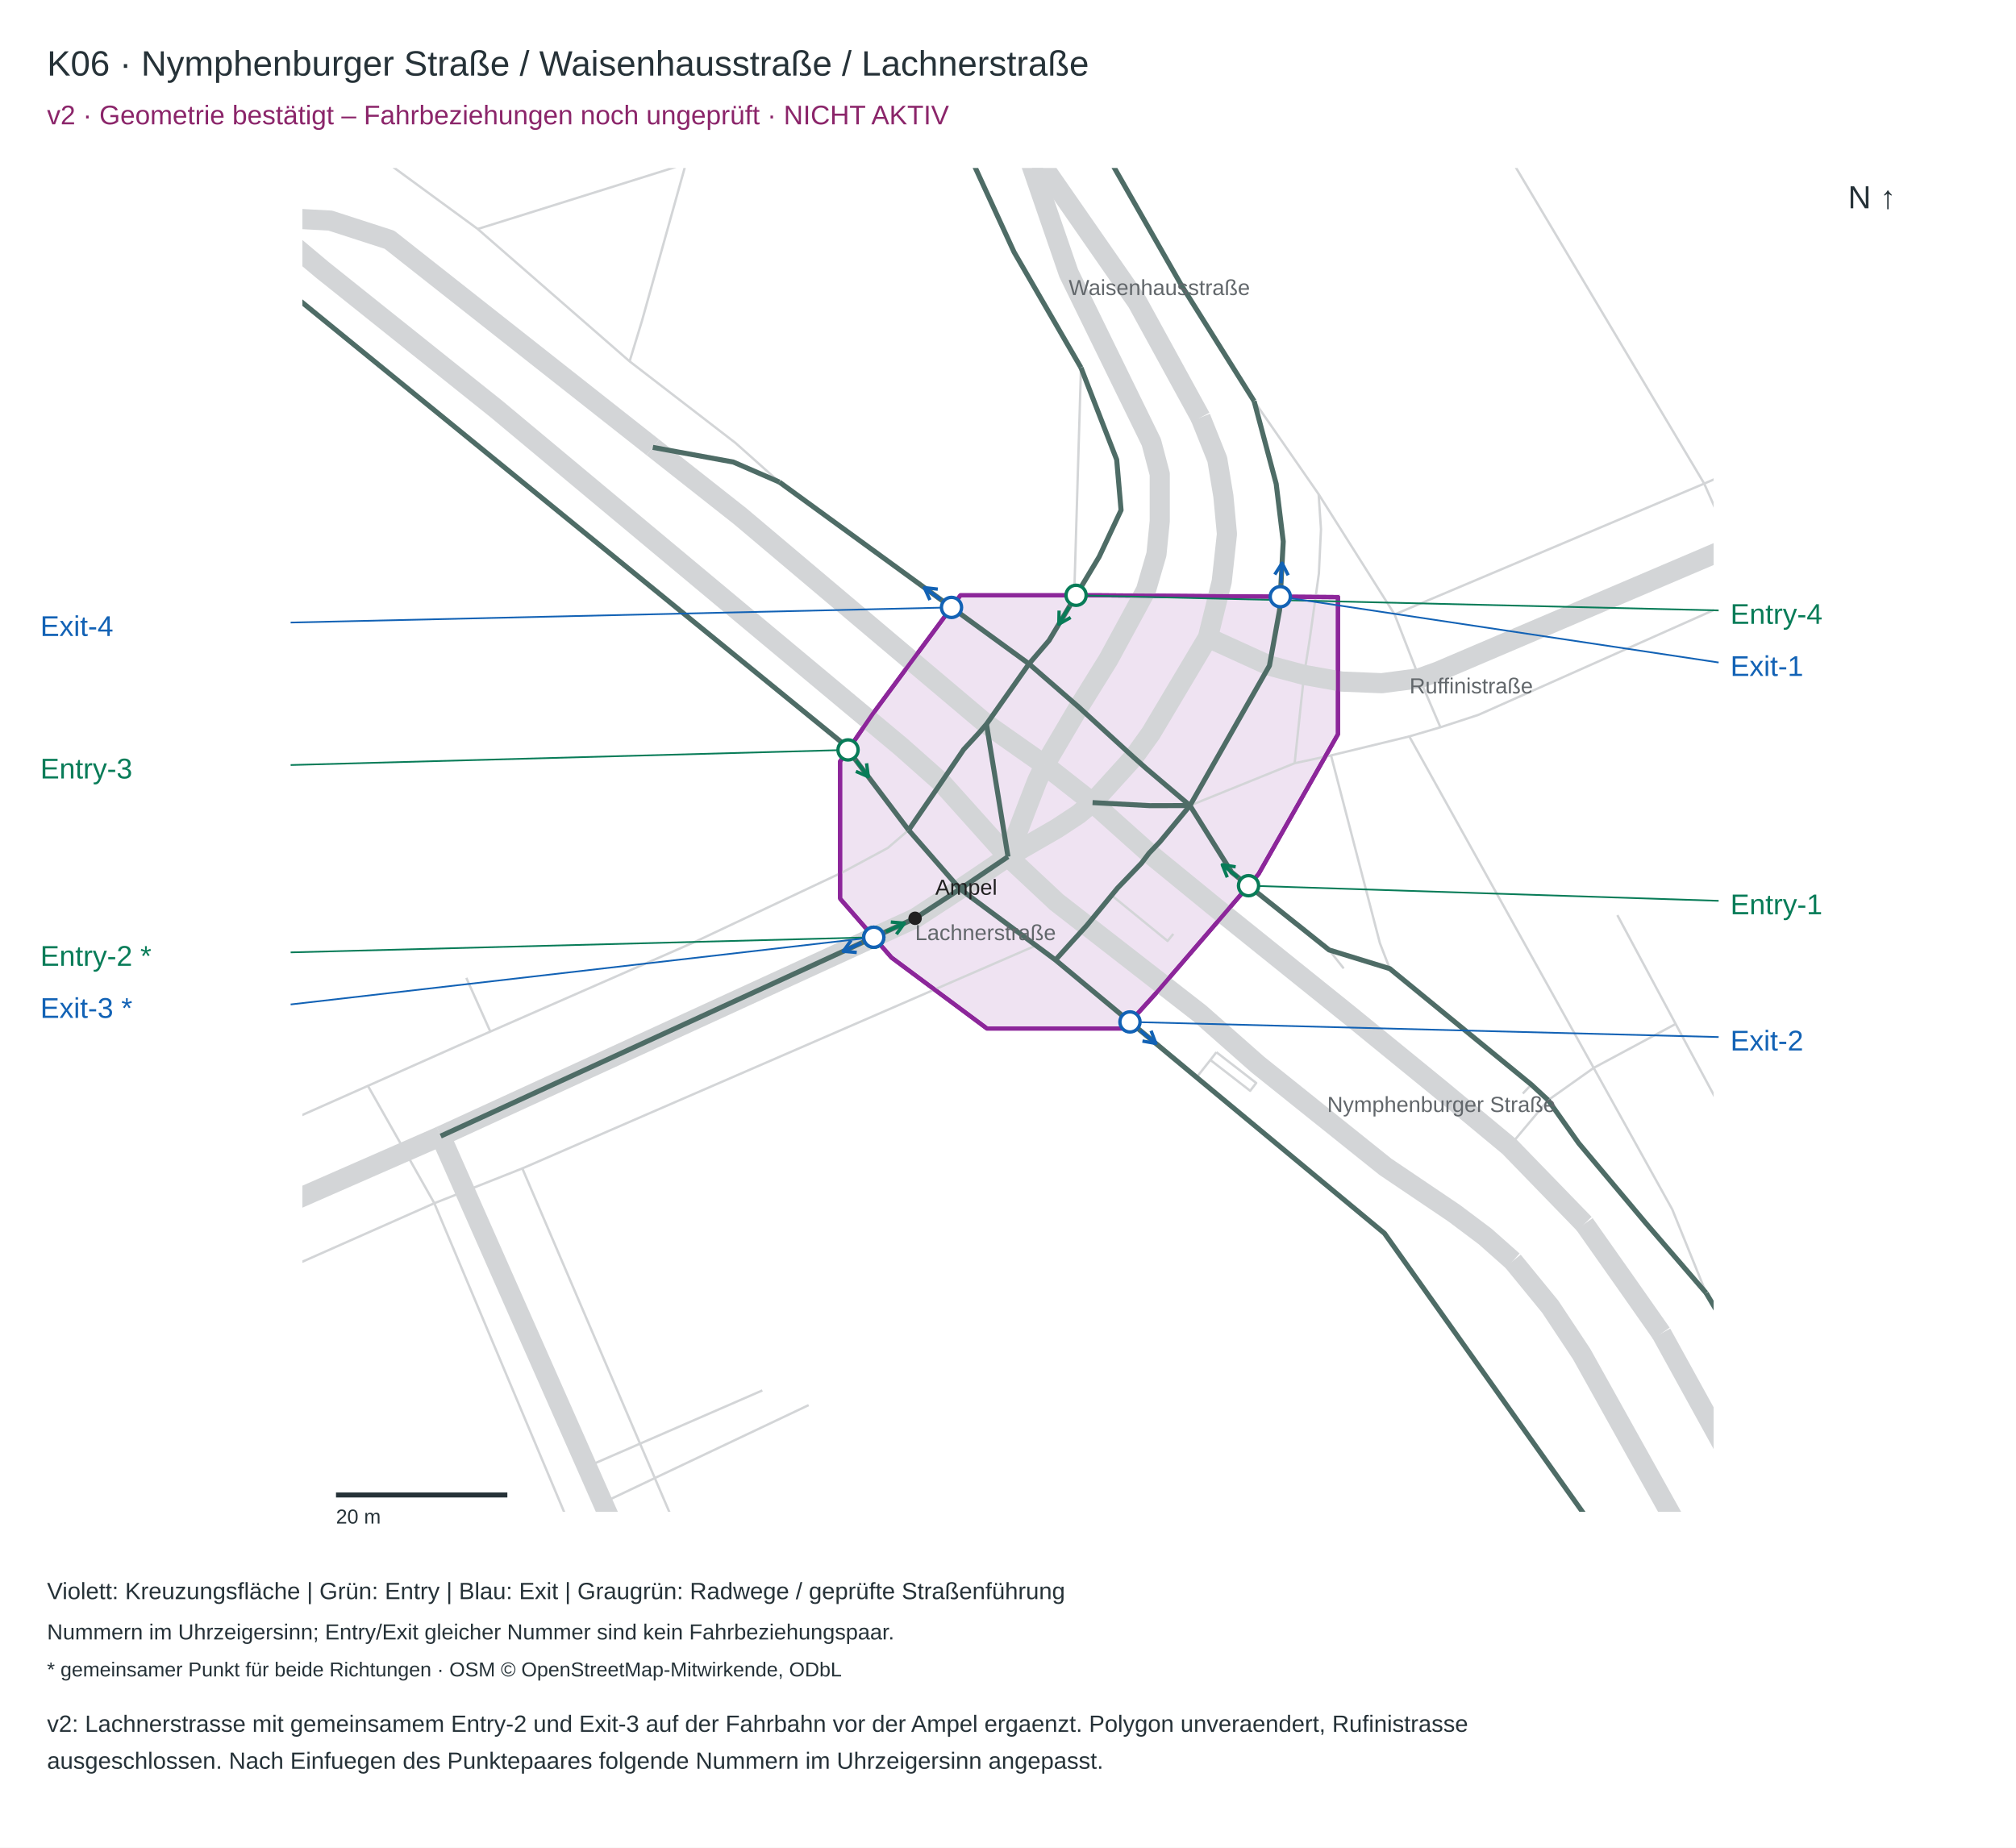
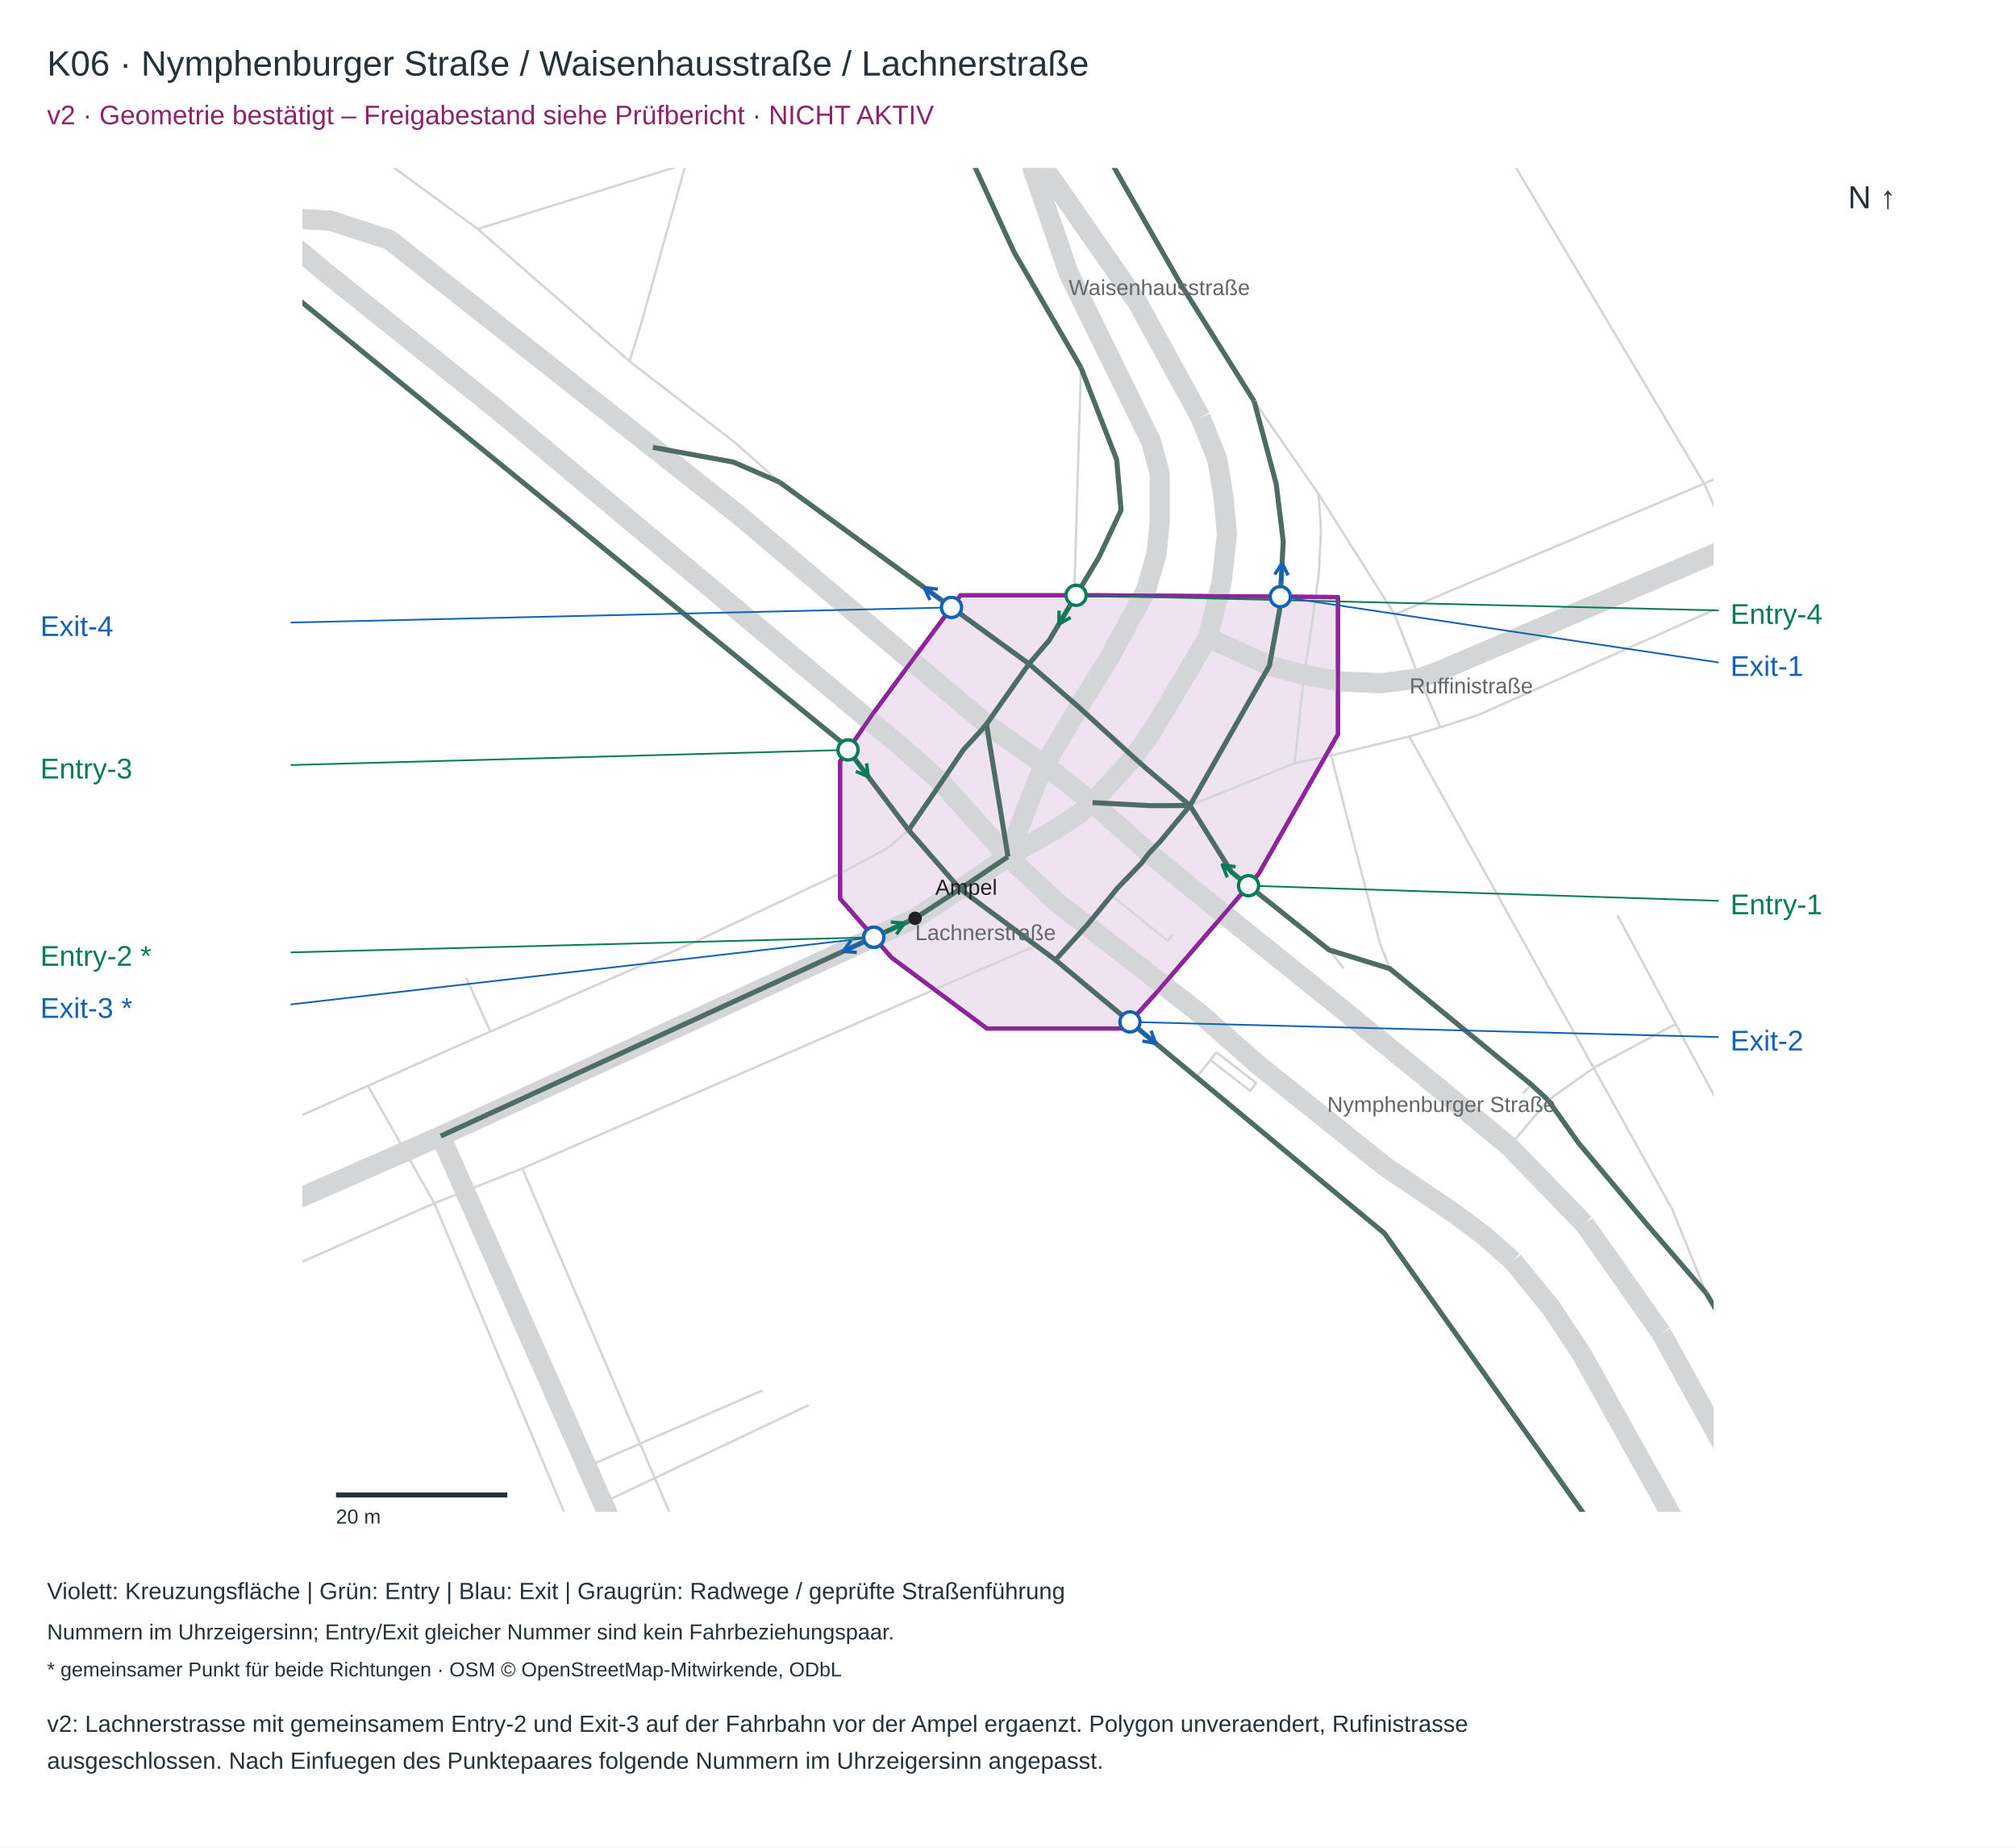
<svg xmlns="http://www.w3.org/2000/svg" width="1200" height="1100" viewBox="0 0 1200 1100">
  <rect width="1200" height="1100" fill="white" />
  <defs>
    <clipPath id="map">
      <rect x="180" y="100" width="840" height="800" />
    </clipPath>
  </defs>
  <text x="28" y="45" font-family="Arial,sans-serif" font-size="21" fill="#263238">K06 · Nymphenburger Straße / Waisenhausstraße / Lachnerstraße</text>
-   <text x="28" y="74" font-family="Arial,sans-serif" font-size="16" fill="#8b256a">v2 · Geometrie bestätigt – Fahrbeziehungen noch ungeprüft · NICHT AKTIV</text>
+   <text x="28" y="74" font-family="Arial,sans-serif" font-size="16" fill="#8b256a">v2 · Geometrie bestätigt – Freigabestand siehe Prüfbericht · NICHT AKTIV</text>
  <g clip-path="url(#map)">
    <polygon points="500.04,534.96 530.64,570.05 587.45,612.29 669.05,612.29 687.65,591.79 724.77,548.7 749.12,520.37 796.42,437.08 796.42,355.48 653.3,354.4 571.7,354.4 519.51,424.97 500.04,453.36 500.04,534.96" fill="#efe3f2" stroke="#8c269a" stroke-width="2.5" stroke-linejoin="round" />
    <polyline points="156.81,129.17 154.16,118.66 135.75,87.44 40.91,13.58" fill="none" stroke="#d3d5d7" stroke-width="12" stroke-linejoin="round" />
    <polyline points="718.96,379.59 755.62,396.28 776.22,401.79 798.57,405.76 822.47,406.73 844.89,403.78 855.95,399.8 1030.92,325.2 1074.17,306.52 1093.79,298.01 1281.3,216.94 1316.83,201.55 1435.45,150.23 1450.56,143.25 1660.34,52.01 1830.01,-23.04" fill="none" stroke="#d3d5d7" stroke-width="12" stroke-linejoin="round" />
    <polyline points="156.81,129.17 166.46,139.33 191.88,160.67 295.57,243.56 536.3,444.48 560.31,465.77" fill="none" stroke="#d3d5d7" stroke-width="12" stroke-linejoin="round" />
    <polyline points="1044.48,894.64 1075.69,879.71 1132.23,854.39 1244.34,804.14 1383.79,741.58 1399.35,734.42 1531.49,674.02 1608.3,638.88 1687.11,611.79 1693.63,609.52 1803.35,571.83 1820.81,565.81 1828.19,563.25 1902.99,547.3 1913.82,544.97 1979.42,530.95 2010.67,523.74" fill="none" stroke="#d3d5d7" stroke-width="12" stroke-linejoin="round" />
    <polyline points="607.65,80.0 636.13,162.66 685.33,263.26 690.33,282.23 690.33,310.27 688.36,329.97 682.11,351.43 659.76,392.59 642.15,420.98 621.85,455.44" fill="none" stroke="#d3d5d7" stroke-width="12" stroke-linejoin="round" />
    <polyline points="-4.57,793.3 -319.64,926.37 -358.54,942.78 -390.5,949.99 -687.16,1016.64 -775.03,1036.4 -786.62,1038.62 -891.9,1059.62 -931.44,1067.51" fill="none" stroke="#d3d5d7" stroke-width="12" stroke-linejoin="round" />
    <polyline points="156.01,-482.11 175.59,-457.13 202.9,-400.93 218.46,-377.37 408.21,97.54 532.85,44.12 548.64,36.91 551.14,35.83 567.54,35.43 580.8,25.61" fill="none" stroke="#d3d5d7" stroke-width="1.4" stroke-linejoin="round" />
    <polyline points="418.51,-220.27 409.12,-110.76 408.21,97.54 382.08,191.16 374.77,215.12" fill="none" stroke="#d3d5d7" stroke-width="1.4" stroke-linejoin="round" />
    <polyline points="202.9,-400.93 191.5,-386.9 52.16,-35.82 54.62,-18.67" fill="none" stroke="#d3d5d7" stroke-width="1.4" stroke-linejoin="round" />
    <polyline points="459.68,1286.09 462.29,1299.43 453.77,1301.48 406.85,1313.0 363.14,1323.67 236.76,1354.56 115.98,1382.43" fill="none" stroke="#d3d5d7" stroke-width="1.4" stroke-linejoin="round" />
    <polyline points="591.29,-252.18 538.83,-402.69" fill="none" stroke="#d3d5d7" stroke-width="1.4" stroke-linejoin="round" />
    <polyline points="467.44,-207.27 497.02,-220.33 518.04,-229.58" fill="none" stroke="#d3d5d7" stroke-width="1.4" stroke-linejoin="round" />
    <polyline points="621.85,455.44 617.46,464.64 612.12,478.38 600.0,510.0" fill="none" stroke="#d3d5d7" stroke-width="12" stroke-linejoin="round" />
    <polyline points="1435.45,150.23 1417.12,112.93 1412.87,104.36 1299.29,-115.19" fill="none" stroke="#d3d5d7" stroke-width="1.4" stroke-linejoin="round" />
    <polyline points="1028.8,-107.07 1175.83,209.95 1178.89,216.54" fill="none" stroke="#d3d5d7" stroke-width="1.4" stroke-linejoin="round" />
    <polyline points="609.17,2.16 653.48,-19.86 765.73,-73.63 802.39,-68.01 1014.41,287.9 1030.92,325.2" fill="none" stroke="#d3d5d7" stroke-width="1.4" stroke-linejoin="round" />
    <polyline points="54.62,-18.67 40.91,13.58 30.46,34.01" fill="none" stroke="#d3d5d7" stroke-width="1.4" stroke-linejoin="round" />
    <polyline points="900.52,750.72 922.76,777.91 941.43,806.07 1012.44,933.47 1141.85,1184.81" fill="none" stroke="#d3d5d7" stroke-width="12" stroke-linejoin="round" />
    <polyline points="560.31,465.77 600.0,510.0" fill="none" stroke="#d3d5d7" stroke-width="12" stroke-linejoin="round" />
    <polyline points="568.11,-117.8 555.2,-112.35 520.35,-97.59" fill="none" stroke="#d3d5d7" stroke-width="1.4" stroke-linejoin="round" />
    <polyline points="518.04,-229.58 570.53,-252.75 591.29,-252.18 606.44,-239.86 640.11,-175.25 640.18,-157.71 626.47,-142.55 568.11,-117.8" fill="none" stroke="#d3d5d7" stroke-width="1.4" stroke-linejoin="round" />
    <polyline points="600.0,510.0 629.12,493.2 641.89,484.79 650.33,477.81" fill="none" stroke="#d3d5d7" stroke-width="12" stroke-linejoin="round" />
    <polyline points="408.21,97.54 317.65,125.93 284.36,136.32" fill="none" stroke="#d3d5d7" stroke-width="1.4" stroke-linejoin="round" />
    <polyline points="54.62,-18.67 -27.33,-71.64 -133.08,-133.41 -175.49,-158.22 -454.66,-331.04 -659.67,-454.58 -767.45,-515.1 -1177.81,-763.14 -1229.01,-798.79" fill="none" stroke="#d3d5d7" stroke-width="1.4" stroke-linejoin="round" />
    <polyline points="463.92,286.99 437.75,263.66 374.77,215.12 284.36,136.32 234.26,99.64 208.88,79.32 180.78,63.54 54.62,-18.67" fill="none" stroke="#d3d5d7" stroke-width="1.4" stroke-linejoin="round" />
    <polyline points="-2412.44,746.69 -2377.14,738.8 -2057.34,669.25 -1998.33,656.42 -1923.84,640.18 -1888.05,632.35 -1556.28,559.96 -1505.87,548.95 -1450.88,537.31 -1333.17,511.7 -1305.37,505.69 -1274.54,498.99 -1131.6,467.31 -1093.84,458.96 -1064.34,452.43 -1022.19,443.12 -1005.03,439.32 -927.35,422.17 -849.83,405.03 -809.57,394.13 -750.26,373.06 -709.89,358.3 -686.29,349.39 -651.22,338.43 -469.58,288.36 -226.58,221.31 -2.26,159.43 86.51,134.96 115.87,130.07 156.81,129.17" fill="none" stroke="#d3d5d7" stroke-width="12" stroke-linejoin="round" />
    <polyline points="943.09,728.63 898.37,682.53 857.95,648.98 803.11,604.24 723.13,539.92 683.97,507.9 650.33,477.81" fill="none" stroke="#d3d5d7" stroke-width="12" stroke-linejoin="round" />
    <polyline points="714.6,248.56 677.0,179.92 607.65,80.0" fill="none" stroke="#d3d5d7" stroke-width="12" stroke-linejoin="round" />
    <polyline points="388.59,266.33 231.83,142.73 196.57,131.32 156.81,129.17" fill="none" stroke="#d3d5d7" stroke-width="12" stroke-linejoin="round" />
    <polyline points="580.8,25.61 520.35,-97.59 467.44,-207.27 378.71,-407.85 340.76,-534.4 335.34,-590.15 315.91,-767.68" fill="none" stroke="#d3d5d7" stroke-width="12" stroke-linejoin="round" />
    <polyline points="380.94,1114.41 347.39,1121.11 209.0,1146.09 94.32,1175.89 74.39,1181.17 42.69,1189.63 -160.72,1270.82 -204.32,1288.19" fill="none" stroke="#d3d5d7" stroke-width="12" stroke-linejoin="round" />
    <polyline points="-226.58,221.31 -224.08,228.58 -215.71,258.49 -185.64,366.99 -23.81,747.99 -4.57,793.3" fill="none" stroke="#d3d5d7" stroke-width="12" stroke-linejoin="round" />
    <polyline points="418.06,1043.67 417.3,1064.16 415.33,1084.77 410.67,1107.25" fill="none" stroke="#d3d5d7" stroke-width="12" stroke-linejoin="round" />
    <polyline points="262.32,676.35 276.79,709.1 349.35,873.18 358.82,894.64 409.99,1010.29 414.61,1025.78 415.94,1032.71 418.06,1043.67" fill="none" stroke="#d3d5d7" stroke-width="12" stroke-linejoin="round" />
    <polyline points="540.84,494.16 528.42,504.83 502.02,519.03 413.66,560.7 291.86,614.12 272.43,622.64 218.99,646.43 146.92,678.45 126.17,687.64 68.98,711.09 2.25,738.46 -93.08,518.29 -96.3,510.91 -149.13,391.06 -161.78,360.86 -189.7,251.4 -101.26,227.1 6.87,196.44 101.59,171.8 138.93,166.86 157.64,167.54 165.78,168.57" fill="none" stroke="#d3d5d7" stroke-width="1.4" stroke-linejoin="round" />
    <polyline points="1012.44,933.47 980.1,953.74 798.46,1053.21 760.24,1070.58 718.13,1082.1 710.14,1084.32 703.47,1086.02 683.85,1091.13 656.81,1098.11 508.84,1136.44" fill="none" stroke="#d3d5d7" stroke-width="12" stroke-linejoin="round" />
    <polyline points="1126.55,1238.8 1160.6,1221.31 1173.74,1214.1" fill="none" stroke="#d3d5d7" stroke-width="1.4" stroke-linejoin="round" />
    <polyline points="415.75,1351.04 372.19,1362.85 248.04,1396.57 128.86,1428.93" fill="none" stroke="#d3d5d7" stroke-width="1.4" stroke-linejoin="round" />
    <polyline points="406.85,1313.0 415.75,1351.04 423.51,1384.19 420.52,1390.95 381.02,1402.08 259.59,1439.6 143.66,1482.24" fill="none" stroke="#d3d5d7" stroke-width="1.4" stroke-linejoin="round" />
    <polyline points="-1269.08,-697.91 -1180.73,-646.58 -1162.93,-615.59 -1044.99,-547.17 -940.12,-486.31 -919.86,-474.56 -907.13,-467.18 -773.32,-389.57 -722.38,-359.99 -565.47,-268.99 -535.86,-251.78 -415.53,-182.01 -374.67,-158.28 -230.79,-74.82 -195.19,-53.13 10.81,72.45" fill="none" stroke="#d3d5d7" stroke-width="1.4" stroke-linejoin="round" />
    <polyline points="661.66,532.99 682.83,550.25 694.99,560.19 698.39,555.99" fill="none" stroke="#d3d5d7" stroke-width="1.4" stroke-linejoin="round" />
    <polyline points="911.51,645.69 906.43,651.02" fill="none" stroke="#d3d5d7" stroke-width="1.4" stroke-linejoin="round" />
    <polyline points="791.11,565.52 799.82,576.54" fill="none" stroke="#d3d5d7" stroke-width="1.4" stroke-linejoin="round" />
    <polyline points="1230.17,1160.96 1213.24,1168.8 1207.79,1171.01" fill="none" stroke="#d3d5d7" stroke-width="1.4" stroke-linejoin="round" />
    <polyline points="40.91,13.58 -200.64,-124.72 -375.16,-229.53 -501.2,-305.26 -527.72,-321.16 -684.7,-415.46 -738.03,-447.48 -885.05,-535.82 -1005.26,-608.03 -1150.92,-695.52" fill="none" stroke="#d3d5d7" stroke-width="12" stroke-linejoin="round" />
    <polyline points="-739.88,322.53 -522.79,261.45 -12.64,117.41 10.81,72.45 30.46,34.01" fill="none" stroke="#d3d5d7" stroke-width="1.4" stroke-linejoin="round" />
    <polyline points="-388.87,440.06 -374.29,434.78 -350.58,426.26 -215.83,377.6" fill="none" stroke="#d3d5d7" stroke-width="1.4" stroke-linejoin="round" />
    <polyline points="1168.59,1094.42 1102.54,996.43 1044.48,894.64 988.92,793.81" fill="none" stroke="#d3d5d7" stroke-width="12" stroke-linejoin="round" />
    <polyline points="1314.78,1413.66 1302.51,1360.97 1280.28,1300.0 1268.08,1269.97 1213.24,1168.8 1203.97,1151.71 1168.59,1094.42" fill="none" stroke="#d3d5d7" stroke-width="12" stroke-linejoin="round" />
    <polyline points="650.33,477.81 621.85,455.44" fill="none" stroke="#d3d5d7" stroke-width="12" stroke-linejoin="round" />
    <polyline points="650.33,477.81 674.8,450.84" fill="none" stroke="#d3d5d7" stroke-width="12" stroke-linejoin="round" />
    <polyline points="712.26,641.37 720.47,631.04" fill="none" stroke="#d3d5d7" stroke-width="1.4" stroke-linejoin="round" />
    <polyline points="724.04,626.39 747.74,644.72 744.15,649.38 720.47,631.04 724.04,626.39" fill="none" stroke="#d3d5d7" stroke-width="1.4" stroke-linejoin="round" />
    <polyline points="236.76,1354.56 248.04,1396.57 259.59,1439.6" fill="none" stroke="#d3d5d7" stroke-width="1.4" stroke-linejoin="round" />
    <polyline points="363.14,1323.67 372.19,1362.85 381.02,1402.08" fill="none" stroke="#d3d5d7" stroke-width="1.4" stroke-linejoin="round" />
    <polyline points="-215.83,377.6 -208.06,374.88 -185.64,366.99" fill="none" stroke="#d3d5d7" stroke-width="1.4" stroke-linejoin="round" />
    <polyline points="1015.55,769.74 995.4,720.0 948.62,635.75 838.87,438.41 857.39,432.96 844.89,403.78 830.12,365.8 784.9,294.21 746.49,238.79" fill="none" stroke="#d3d5d7" stroke-width="1.4" stroke-linejoin="round" />
    <polyline points="1141.85,1184.81 1160.6,1221.31 1206.35,1316.01 1229.45,1374.14 1234.6,1388.96 1253.88,1441.99" fill="none" stroke="#d3d5d7" stroke-width="12" stroke-linejoin="round" />
    <polyline points="600.0,510.0 628.94,537.08 646.85,550.99 714.11,603.28 748.61,633.71 824.66,694.63 865.68,722.33 884.05,736.13 900.52,750.72" fill="none" stroke="#d3d5d7" stroke-width="12" stroke-linejoin="round" />
    <polyline points="988.92,793.81 967.22,762.87 943.09,728.63" fill="none" stroke="#d3d5d7" stroke-width="12" stroke-linejoin="round" />
    <polyline points="621.85,455.44 587.2,431.09" fill="none" stroke="#d3d5d7" stroke-width="12" stroke-linejoin="round" />
    <polyline points="674.8,450.84 685.06,436.54 718.96,379.59 727.22,346.21 730.32,317.94 728.2,295.34 724.57,273.48 714.6,248.56" fill="none" stroke="#d3d5d7" stroke-width="12" stroke-linejoin="round" />
    <polyline points="607.65,80.0 580.8,25.61" fill="none" stroke="#d3d5d7" stroke-width="12" stroke-linejoin="round" />
    <polyline points="427.75,1122.58 434.0,1154.49 436.16,1165.56 459.68,1286.09" fill="none" stroke="#d3d5d7" stroke-width="1.4" stroke-linejoin="round" />
    <polyline points="523.31,-20.32 500.47,-36.84 460.97,-79.19 435.63,-136.48 423.21,-174.57 418.51,-220.27" fill="none" stroke="#d3d5d7" stroke-width="1.4" stroke-linejoin="round" />
    <polyline points="643.44,218.87 639.35,356.37" fill="none" stroke="#d3d5d7" stroke-width="1.4" stroke-linejoin="round" />
    <polyline points="508.84,1136.44 495.32,1137.91 486.12,1138.88 458.51,1136.89 440.1,1130.64 427.75,1122.58 410.67,1107.25" fill="none" stroke="#d3d5d7" stroke-width="12" stroke-linejoin="round" />
    <polyline points="410.67,1107.25 380.94,1114.41" fill="none" stroke="#d3d5d7" stroke-width="12" stroke-linejoin="round" />
    <polyline points="262.32,676.35 241.19,685.6 -4.57,793.3" fill="none" stroke="#d3d5d7" stroke-width="12" stroke-linejoin="round" />
    <polyline points="587.2,431.09 440.59,307.32 388.59,266.33" fill="none" stroke="#d3d5d7" stroke-width="12" stroke-linejoin="round" />
    <polyline points="2.25,738.46 -23.81,747.99 -67.4,763.95" fill="none" stroke="#d3d5d7" stroke-width="1.4" stroke-linejoin="round" />
    <polyline points="1085.16,896.97 1294.26,795.51 1660.49,643.3 1701.09,629.62 1818.31,590.16 1908.11,570.35 1984.31,553.55" fill="none" stroke="#d3d5d7" stroke-width="1.4" stroke-linejoin="round" />
    <polyline points="1063.57,853.25 1093.98,849.62 1122.27,835.76 1233.96,781.55 1386.89,707.34 1454.46,674.53 1520.96,648.24 1651.17,596.75 1678.44,587.15 1794.71,546.28 1801.76,543.78 1812.32,541.4 1908.6,519.48 1973.7,504.72 1920.94,260.2 1904.47,214.55 1831.03,11.19" fill="none" stroke="#d3d5d7" stroke-width="1.4" stroke-linejoin="round" />
    <polyline points="656.81,1098.11 662.98,1122.02 665.07,1130.08" fill="none" stroke="#d3d5d7" stroke-width="1.4" stroke-linejoin="round" />
    <polyline points="710.14,1084.32 716.31,1107.08 749.9,1230.91" fill="none" stroke="#d3d5d7" stroke-width="1.4" stroke-linejoin="round" />
    <polyline points="1842.28,7.05 1831.03,11.19 1486.35,155.45 1326.9,226.47 1292.4,241.86 1105.42,325.15 1085.84,333.89 880.0,425.58 857.39,432.96" fill="none" stroke="#d3d5d7" stroke-width="1.4" stroke-linejoin="round" />
    <polyline points="827.24,576.65 821.37,561.49 792.28,449.71" fill="none" stroke="#d3d5d7" stroke-width="1.4" stroke-linejoin="round" />
    <polyline points="830.12,365.8 1014.41,287.9 1178.89,216.54 1417.12,112.93 1433.14,106.0 1644.85,13.92 1814.71,-60.68 1828.19,-66.76" fill="none" stroke="#d3d5d7" stroke-width="1.4" stroke-linejoin="round" />
    <polyline points="770.62,454.36 776.22,401.79 779.48,381.41 785.05,341.44 786.3,315.1 784.9,294.21" fill="none" stroke="#d3d5d7" stroke-width="1.4" stroke-linejoin="round" />
    <polyline points="1122.27,835.76 1053.72,714.5 997.4,609.58 962.71,544.8" fill="none" stroke="#d3d5d7" stroke-width="1.4" stroke-linejoin="round" />
    <polyline points="898.37,682.53 921.51,654.94 948.62,635.75 997.4,609.58" fill="none" stroke="#d3d5d7" stroke-width="1.4" stroke-linejoin="round" />
    <polyline points="838.87,438.41 792.28,449.71 770.62,454.36 708.32,479.57" fill="none" stroke="#d3d5d7" stroke-width="1.4" stroke-linejoin="round" />
    <polyline points="1141.85,1184.81 1108.18,1203.37 973.96,1271.78" fill="none" stroke="#d3d5d7" stroke-width="1.4" stroke-linejoin="round" />
    <polyline points="94.32,1175.89 86.63,1148.98 74.32,1105.89 51.94,1007.5 100.53,994.11" fill="none" stroke="#d3d5d7" stroke-width="1.4" stroke-linejoin="round" />
    <polyline points="42.81,1076.43 66.18,1153.92 74.39,1181.17" fill="none" stroke="#d3d5d7" stroke-width="1.4" stroke-linejoin="round" />
    <polyline points="718.13,1082.1 709.11,1050.2 700.59,1020.05" fill="none" stroke="#d3d5d7" stroke-width="1.4" stroke-linejoin="round" />
    <polyline points="700.59,1020.05 696.35,1004.66" fill="none" stroke="#d3d5d7" stroke-width="1.4" stroke-linejoin="round" />
    <polyline points="277.58,582.16 291.86,614.12" fill="none" stroke="#d3d5d7" stroke-width="1.4" stroke-linejoin="round" />
    <polyline points="55.0,678.96 68.98,711.09" fill="none" stroke="#d3d5d7" stroke-width="1.4" stroke-linejoin="round" />
    <polyline points="110.83,654.94 126.17,687.64" fill="none" stroke="#d3d5d7" stroke-width="1.4" stroke-linejoin="round" />
    <polyline points="-93.08,518.29 -15.63,485.93" fill="none" stroke="#d3d5d7" stroke-width="1.4" stroke-linejoin="round" />
    <polyline points="-101.26,227.1 -93.19,258.15" fill="none" stroke="#d3d5d7" stroke-width="1.4" stroke-linejoin="round" />
    <polyline points="1074.17,306.52 1085.84,333.89 1090.69,345.24 1128.22,433.36" fill="none" stroke="#d3d5d7" stroke-width="1.4" stroke-linejoin="round" />
    <polyline points="1093.79,298.01 1105.42,325.15 1110.49,337.07 1148.56,426.26" fill="none" stroke="#d3d5d7" stroke-width="1.4" stroke-linejoin="round" />
    <polyline points="1316.83,201.55 1326.9,226.47 1331.79,238.17 1376.02,348.42" fill="none" stroke="#d3d5d7" stroke-width="1.4" stroke-linejoin="round" />
    <polyline points="1281.3,216.94 1292.4,241.86 1297.97,254.29 1346.71,363.47" fill="none" stroke="#d3d5d7" stroke-width="1.4" stroke-linejoin="round" />
    <polyline points="1244.34,804.14 1233.96,781.55 1231.65,776.61 1174.39,652.33" fill="none" stroke="#d3d5d7" stroke-width="1.4" stroke-linejoin="round" />
    <polyline points="1306.98,533.5 1384.43,702.01 1386.89,707.34 1399.35,734.42" fill="none" stroke="#d3d5d7" stroke-width="1.4" stroke-linejoin="round" />
    <polyline points="1531.49,674.02 1520.96,648.24 1490.74,574.27" fill="none" stroke="#d3d5d7" stroke-width="1.4" stroke-linejoin="round" />
    <polyline points="1490.74,574.27 1466.88,517.66" fill="none" stroke="#d3d5d7" stroke-width="1.4" stroke-linejoin="round" />
    <polyline points="-12.64,117.41 -4.12,151.99 -2.26,159.43 -0.44,166.86 6.87,196.44" fill="none" stroke="#d3d5d7" stroke-width="1.4" stroke-linejoin="round" />
    <polyline points="1172.11,1414.4 1162.23,1442.1 295.84,1707.01 234.83,1725.63 219.98,1721.26 126.21,1650.35 116.4,1642.97 35.35,1581.71 -42.22,1523.06 -95.96,1415.59 -149.63,1293.75 88.94,1201.84 401.92,1140.86 421.54,1152.28 434.0,1154.49 468.01,1160.51 501.57,1160.73 524.29,1160.85 534.21,1158.07" fill="none" stroke="#d3d5d7" stroke-width="1.4" stroke-linejoin="round" />
    <polyline points="959.0,924.05 817.01,1009.26 709.11,1050.2 695.02,1054.11 674.84,1059.73 516.94,1103.51" fill="none" stroke="#d3d5d7" stroke-width="1.4" stroke-linejoin="round" />
    <polyline points="-173.26,1244.93 -298.73,963.33 258.53,716.31 386.02,1019.65 390.64,1035.55 392.91,1043.33 390.94,1064.11 384.61,1070.75 355.26,1083.64 86.63,1148.98 66.18,1153.92 -173.26,1244.93" fill="none" stroke="#d3d5d7" stroke-width="1.4" stroke-linejoin="round" />
    <polyline points="-241.51,265.82 -457.8,327.02 -530.97,347.74 -678.19,391.68 -655.08,444.6 -566.91,571.83 -347.7,888.22 -67.4,763.95 -208.75,444.77 -189.2,436.48 -208.06,374.88 -241.51,265.82" fill="none" stroke="#d3d5d7" stroke-width="1.4" stroke-linejoin="round" />
    <polyline points="-189.7,251.4 -215.71,258.49 -241.51,265.82" fill="none" stroke="#d3d5d7" stroke-width="1.4" stroke-linejoin="round" />
    <polyline points="486.76,1106.69 495.32,1137.91 501.57,1160.73" fill="none" stroke="#d3d5d7" stroke-width="1.4" stroke-linejoin="round" />
    <polyline points="390.64,1035.55 415.94,1032.71 453.32,1028.51" fill="none" stroke="#d3d5d7" stroke-width="1.4" stroke-linejoin="round" />
    <polyline points="310.91,695.59 276.79,709.1 258.53,716.31 241.19,685.6 218.99,646.43" fill="none" stroke="#d3d5d7" stroke-width="1.4" stroke-linejoin="round" />
    <polyline points="446.73,1013.12 389.77,879.93 380.98,859.44 310.91,695.59 616.66,562.86" fill="none" stroke="#d3d5d7" stroke-width="1.4" stroke-linejoin="round" />
    <polyline points="534.21,1158.07 662.98,1122.02 716.31,1107.08 758.58,1095.27 843.15,1059.62 996.15,985.02" fill="none" stroke="#d3d5d7" stroke-width="1.4" stroke-linejoin="round" />
    <polyline points="516.94,1103.51 509.07,1105.72 486.76,1106.69 453.32,1028.51 446.73,1013.12" fill="none" stroke="#d3d5d7" stroke-width="1.4" stroke-linejoin="round" />
    <polyline points="683.85,1091.13 674.84,1059.73 630.34,916.04 589.66,918.26" fill="none" stroke="#d3d5d7" stroke-width="1.4" stroke-linejoin="round" />
    <polyline points="661.96,929.27 695.02,1054.11 703.47,1086.02" fill="none" stroke="#d3d5d7" stroke-width="1.4" stroke-linejoin="round" />
    <polyline points="453.77,827.76 380.98,859.44 349.35,873.18" fill="none" stroke="#d3d5d7" stroke-width="1.4" stroke-linejoin="round" />
    <polyline points="481.34,836.5 389.77,879.93 358.82,894.64" fill="none" stroke="#d3d5d7" stroke-width="1.4" stroke-linejoin="round" />
    <polyline points="973.96,1271.78 769.82,1318.51" fill="none" stroke="#d3d5d7" stroke-width="1.4" stroke-linejoin="round" />
    <polyline points="746.49,238.79 703.28,169.93 643.63,65.47 609.17,2.16 555.2,-112.35 497.02,-220.33 431.31,-377.99 416.5,-419.21 408.59,-445.61" fill="none" stroke="#4e6c66" stroke-width="3" stroke-linejoin="round" />
    <polyline points="156.81,129.17 158.4,136.21 159.0,138.76 165.78,168.57" fill="none" stroke="#4e6c66" stroke-width="3" stroke-linejoin="round" />
    <polyline points="600.0,510.0 571.44,529.25 544.7,546.68 262.32,676.35" fill="none" stroke="#d3d5d7" stroke-width="12" stroke-linejoin="round" />
    <polyline points="600.0,510.0 571.44,529.25 544.7,546.68 262.32,676.35" fill="none" stroke="#4e6c66" stroke-width="3" stroke-linejoin="round" />
    <polyline points="165.78,168.57 502.02,442.78 540.84,494.16" fill="none" stroke="#4e6c66" stroke-width="3" stroke-linejoin="round" />
    <polyline points="1544.82,2404.41 1533.16,2384.76 1520.78,2357.74 1513.24,2339.52 1499.64,2291.49 1470.21,2142.29 1446.96,2020.22 1438.86,1977.7 1435.33,1951.41 1431.24,1920.02 1350.42,1461.29 1344.93,1433.02 1338.45,1403.61 1322.02,1352.97 1297.44,1282.85 1230.17,1160.96 1085.16,896.97 1075.69,879.71 1063.57,853.25 1036.6,805.22 1015.55,769.74" fill="none" stroke="#4e6c66" stroke-width="3" stroke-linejoin="round" />
    <polyline points="612.5,395.2 587.2,431.09 583.07,435.91 573.6,446.19 560.31,465.77 540.84,494.16" fill="none" stroke="#4e6c66" stroke-width="3" stroke-linejoin="round" />
    <polyline points="523.31,-20.32 551.14,35.83 603.6,150.06 643.44,218.87" fill="none" stroke="#4e6c66" stroke-width="3" stroke-linejoin="round" />
    <polyline points="418.51,-220.27 433.51,-179.28 456.08,-137.9 474.79,-122.17 487.29,-92.93 523.31,-20.32" fill="none" stroke="#4e6c66" stroke-width="3" stroke-linejoin="round" />
    <polyline points="708.32,479.57 682.49,457.66 674.8,450.84 642.15,420.98 612.5,395.2 463.92,286.99" fill="none" stroke="#4e6c66" stroke-width="3" stroke-linejoin="round" />
    <polyline points="643.44,218.87 664.69,273.65 667.3,303.69 654.27,331.45 639.35,356.37" fill="none" stroke="#4e6c66" stroke-width="3" stroke-linejoin="round" />
    <polyline points="639.35,356.37 624.43,381.3 612.5,395.2" fill="none" stroke="#4e6c66" stroke-width="3" stroke-linejoin="round" />
    <polyline points="628.25,571.49 637.72,561.04 646.85,550.99 656.39,539.41 661.66,532.99 665.26,528.62 669.04,524.7 679.46,513.86 683.97,507.9 690.44,501.14 696.65,493.65 708.32,479.57" fill="none" stroke="#4e6c66" stroke-width="3" stroke-linejoin="round" />
    <polyline points="167.9,-1312.99 189.61,-1270.24 209.3,-1226.75 235.58,-1193.99 263.08,-993.81 275.31,-764.73 291.41,-626.66 302.96,-526.28 332.61,-422.33 418.51,-220.27" fill="none" stroke="#4e6c66" stroke-width="3" stroke-linejoin="round" />
    <polyline points="463.92,286.99 436.5,275.07 388.59,266.33" fill="none" stroke="#4e6c66" stroke-width="3" stroke-linejoin="round" />
    <polyline points="650.33,477.81 684.46,479.63 708.32,479.57" fill="none" stroke="#4e6c66" stroke-width="3" stroke-linejoin="round" />
    <polyline points="587.2,431.09 589.09,442.95 592.24,462.2 600.0,510.0" fill="none" stroke="#4e6c66" stroke-width="3" stroke-linejoin="round" />
    <polyline points="921.51,654.94 911.51,645.69 827.24,576.65 791.11,565.52 733.12,519.25 708.32,479.57" fill="none" stroke="#4e6c66" stroke-width="3" stroke-linejoin="round" />
    <polyline points="1015.55,769.74 979.45,727.9 939.72,680.6 921.51,654.94" fill="none" stroke="#4e6c66" stroke-width="3" stroke-linejoin="round" />
    <polyline points="708.32,479.57 755.62,396.28 761.64,363.3 763.84,322.36 759.64,288.07 746.49,238.79" fill="none" stroke="#4e6c66" stroke-width="3" stroke-linejoin="round" />
    <polyline points="540.84,494.16 571.44,529.25 616.66,562.86 628.25,571.49 712.26,641.37 824.1,734.25 959.0,924.05 980.1,953.74 996.15,985.02 1108.18,1203.37 1126.55,1238.8 1143.97,1267.01" fill="none" stroke="#4e6c66" stroke-width="3" stroke-linejoin="round" />
    <polyline points="500.04,534.96 530.64,570.05 587.45,612.29 669.05,612.29 687.65,591.79 724.77,548.7 749.12,520.37 796.42,437.08 796.42,355.48 653.3,354.4 571.7,354.4 519.51,424.97 500.04,453.36 500.04,534.96" fill="none" stroke="#8c269a" stroke-width="2.5" stroke-linejoin="round" />
  </g>
  <text x="839" y="412.8" font-family="Arial,sans-serif" font-size="13" fill="#62676b">Ruffinistraße</text>
  <text x="636.13" y="175.66" font-family="Arial,sans-serif" font-size="13" fill="#62676b">Waisenhausstraße</text>
  <text x="790" y="661.98" font-family="Arial,sans-serif" font-size="13" fill="#62676b">Nymphenburger Straße</text>
  <text x="544.7" y="559.68" font-family="Arial,sans-serif" font-size="13" fill="#62676b">Lachnerstraße</text>
  <polyline points="640.53,354.4 1023,363.4" fill="none" stroke="#087c58" stroke-width="1" stroke-linejoin="round" />
  <circle cx="640.53" cy="354.4" r="6" fill="#ffffff" stroke="#087c58" stroke-width="2" />
  <text x="1030" y="371.4" font-family="Arial,sans-serif" font-size="17" fill="#087c58">Entry-4</text>
  <polyline points="636.421,361.264 630.256,371.56" fill="none" stroke="#087c58" stroke-width="2" stroke-linejoin="round" />
  <polyline points="630.42,363.499 630.256,371.56 637.284,367.608" fill="none" stroke="#087c58" stroke-width="2" stroke-linejoin="round" />
  <polyline points="762.08,355.22 1023,394.4" fill="none" stroke="#1262b5" stroke-width="1" stroke-linejoin="round" />
  <circle cx="762.08" cy="355.22" r="6" fill="#ffffff" stroke="#1262b5" stroke-width="2" />
  <text x="1030" y="402.4" font-family="Arial,sans-serif" font-size="17" fill="#1262b5">Exit-1</text>
  <polyline points="762.509,347.231 763.152,335.249" fill="none" stroke="#1262b5" stroke-width="2" stroke-linejoin="round" />
  <polyline points="766.771,342.453 763.152,335.249 758.782,342.024" fill="none" stroke="#1262b5" stroke-width="2" stroke-linejoin="round" />
  <polyline points="743.18,527.28 1023,536.28" fill="none" stroke="#087c58" stroke-width="1" stroke-linejoin="round" />
  <circle cx="743.18" cy="527.28" r="6" fill="#ffffff" stroke="#087c58" stroke-width="2" />
  <text x="1030" y="544.28" font-family="Arial,sans-serif" font-size="17" fill="#087c58">Entry-1</text>
  <polyline points="736.927,522.29 727.547,514.805" fill="none" stroke="#087c58" stroke-width="2" stroke-linejoin="round" />
  <polyline points="735.514,516.045 727.547,514.805 730.524,522.298" fill="none" stroke="#087c58" stroke-width="2" stroke-linejoin="round" />
  <polyline points="672.6,608.38 1023,617.38" fill="none" stroke="#1262b5" stroke-width="1" stroke-linejoin="round" />
  <circle cx="672.6" cy="608.38" r="6" fill="#ffffff" stroke="#1262b5" stroke-width="2" />
  <text x="1030" y="625.38" font-family="Arial,sans-serif" font-size="17" fill="#1262b5">Exit-2</text>
  <polyline points="678.75,613.497 687.975,621.171" fill="none" stroke="#1262b5" stroke-width="2" stroke-linejoin="round" />
  <polyline points="680.035,619.769 687.975,621.171 685.152,613.619" fill="none" stroke="#1262b5" stroke-width="2" stroke-linejoin="round" />
  <polyline points="566.37,361.61 173,370.61" fill="none" stroke="#1262b5" stroke-width="1" stroke-linejoin="round" />
  <circle cx="566.37" cy="361.61" r="6" fill="#ffffff" stroke="#1262b5" stroke-width="2" />
  <text x="24" y="378.61" font-family="Arial,sans-serif" font-size="17" fill="#1262b5">Exit-4</text>
  <polyline points="559.903,356.9 550.203,349.836" fill="none" stroke="#1262b5" stroke-width="2" stroke-linejoin="round" />
  <polyline points="558.216,350.723 550.203,349.836 553.507,357.19" fill="none" stroke="#1262b5" stroke-width="2" stroke-linejoin="round" />
  <polyline points="504.79,446.44 173,455.44" fill="none" stroke="#087c58" stroke-width="1" stroke-linejoin="round" />
  <circle cx="504.79" cy="446.44" r="6" fill="#ffffff" stroke="#087c58" stroke-width="2" />
  <text x="24" y="463.44" font-family="Arial,sans-serif" font-size="17" fill="#087c58">Entry-3</text>
  <polyline points="509.613,452.823 516.847,462.397" fill="none" stroke="#087c58" stroke-width="2" stroke-linejoin="round" />
  <polyline points="509.435,459.224 516.847,462.397 515.818,454.401" fill="none" stroke="#087c58" stroke-width="2" stroke-linejoin="round" />
  <polyline points="520.11,557.97 173,566.97" fill="none" stroke="#087c58" stroke-width="1" stroke-linejoin="round" />
  <circle cx="520.11" cy="557.97" r="6" fill="#ffffff" stroke="#087c58" stroke-width="2" />
  <text x="24" y="574.97" font-family="Arial,sans-serif" font-size="17" fill="#087c58">Entry-2 *</text>
  <polyline points="527.38,554.632 538.285,549.624" fill="none" stroke="#087c58" stroke-width="2" stroke-linejoin="round" />
  <polyline points="533.593,556.18 538.285,549.624 530.255,548.91" fill="none" stroke="#087c58" stroke-width="2" stroke-linejoin="round" />
  <polyline points="520.11,557.97 173,597.97" fill="none" stroke="#1262b5" stroke-width="1" stroke-linejoin="round" />
  <circle cx="520.11" cy="557.97" r="6" fill="#ffffff" stroke="#1262b5" stroke-width="2" />
  <text x="24" y="605.97" font-family="Arial,sans-serif" font-size="17" fill="#1262b5">Exit-3 *</text>
  <polyline points="512.84,561.308 501.935,566.316" fill="none" stroke="#1262b5" stroke-width="2" stroke-linejoin="round" />
  <polyline points="506.627,559.76 501.935,566.316 509.965,567.03" fill="none" stroke="#1262b5" stroke-width="2" stroke-linejoin="round" />
  <circle cx="544.7" cy="546.68" r="3" fill="#202020" stroke="#202020" stroke-width="2" />
  <text x="556.7" y="532.68" font-family="Arial,sans-serif" font-size="13" fill="#202020">Ampel</text>
  <text x="1100" y="124" font-family="Arial,sans-serif" font-size="19" fill="#263238">N ↑</text>
  <polyline points="200,890 302.0,890" fill="none" stroke="#263238" stroke-width="3" stroke-linejoin="round" />
  <text x="200" y="907" font-family="Arial,sans-serif" font-size="12" fill="#263238">20 m</text>
  <text x="28" y="952" font-family="Arial,sans-serif" font-size="14" fill="#263238">Violett: Kreuzungsfläche  |  Grün: Entry  |  Blau: Exit  |  Graugrün: Radwege / geprüfte Straßenführung</text>
  <text x="28" y="976" font-family="Arial,sans-serif" font-size="13" fill="#263238">Nummern im Uhrzeigersinn; Entry/Exit gleicher Nummer sind kein Fahrbeziehungspaar.</text>
  <text x="28" y="998" font-family="Arial,sans-serif" font-size="12" fill="#263238">* gemeinsamer Punkt für beide Richtungen · OSM © OpenStreetMap-Mitwirkende, ODbL</text>
  <text x="28" y="1031" font-family="Arial,sans-serif" font-size="14" fill="#263238">v2: Lachnerstrasse mit gemeinsamem Entry-2 und Exit-3 auf der Fahrbahn vor der Ampel ergaenzt. Polygon unveraendert, Rufinistrasse</text>
  <text x="28" y="1053" font-family="Arial,sans-serif" font-size="14" fill="#263238">ausgeschlossen. Nach Einfuegen des Punktepaares folgende Nummern im Uhrzeigersinn angepasst.</text>
</svg>
